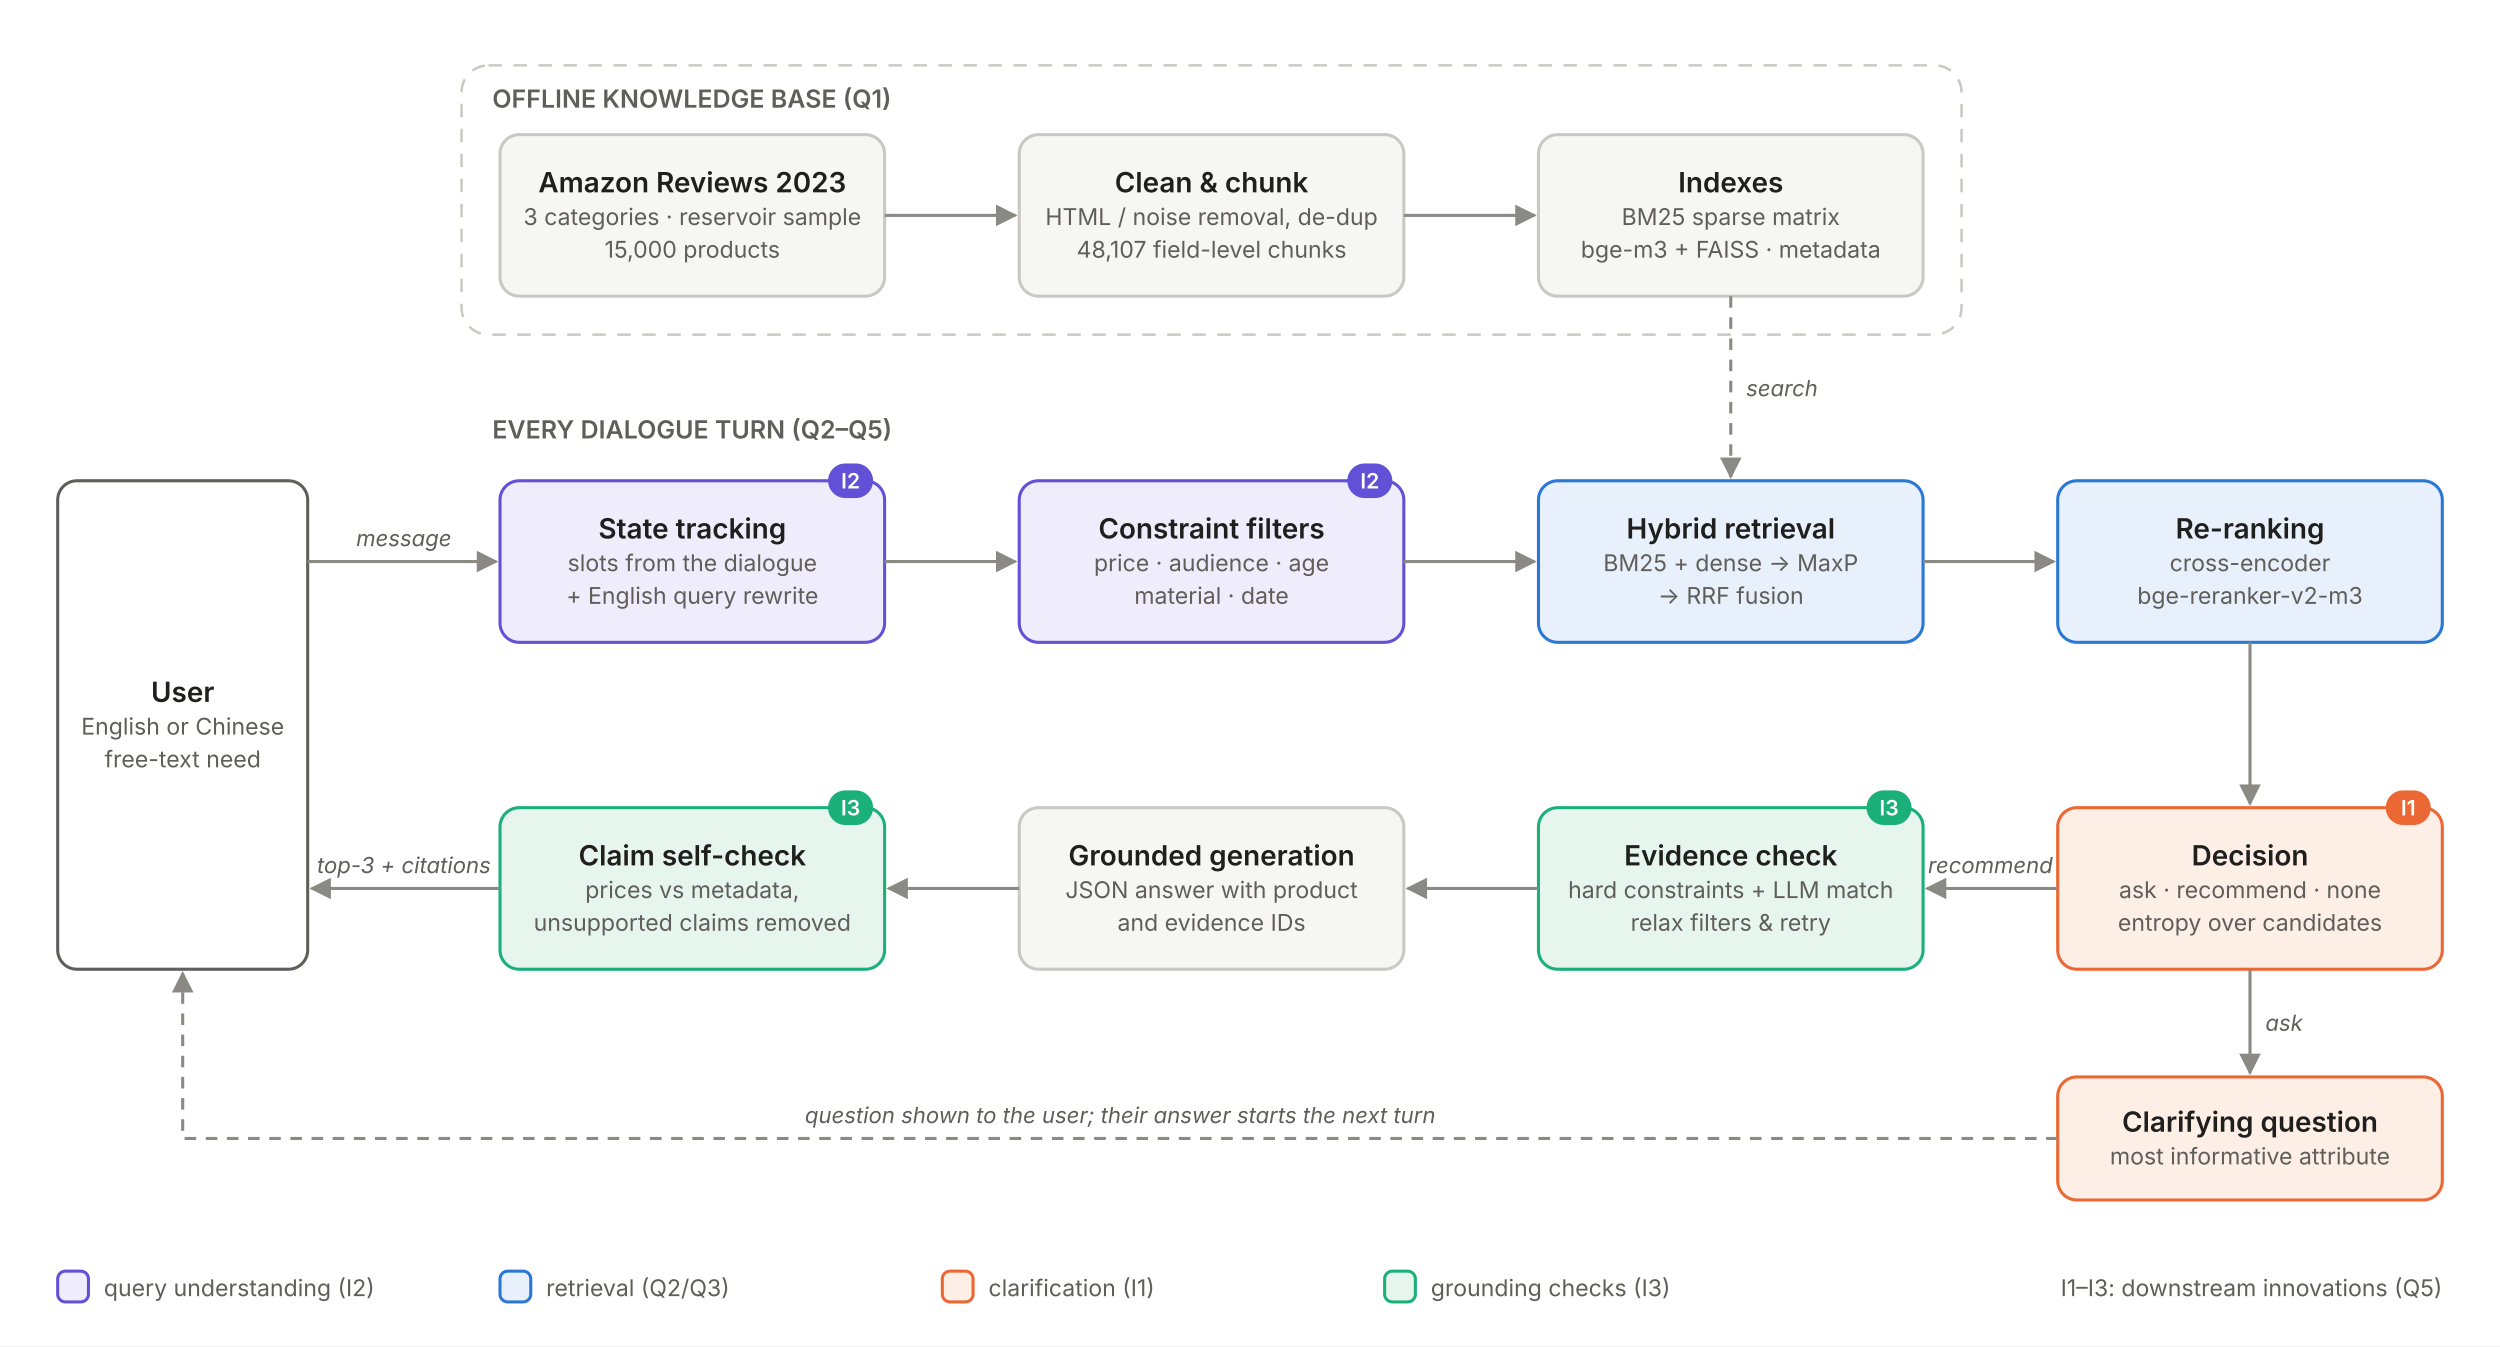
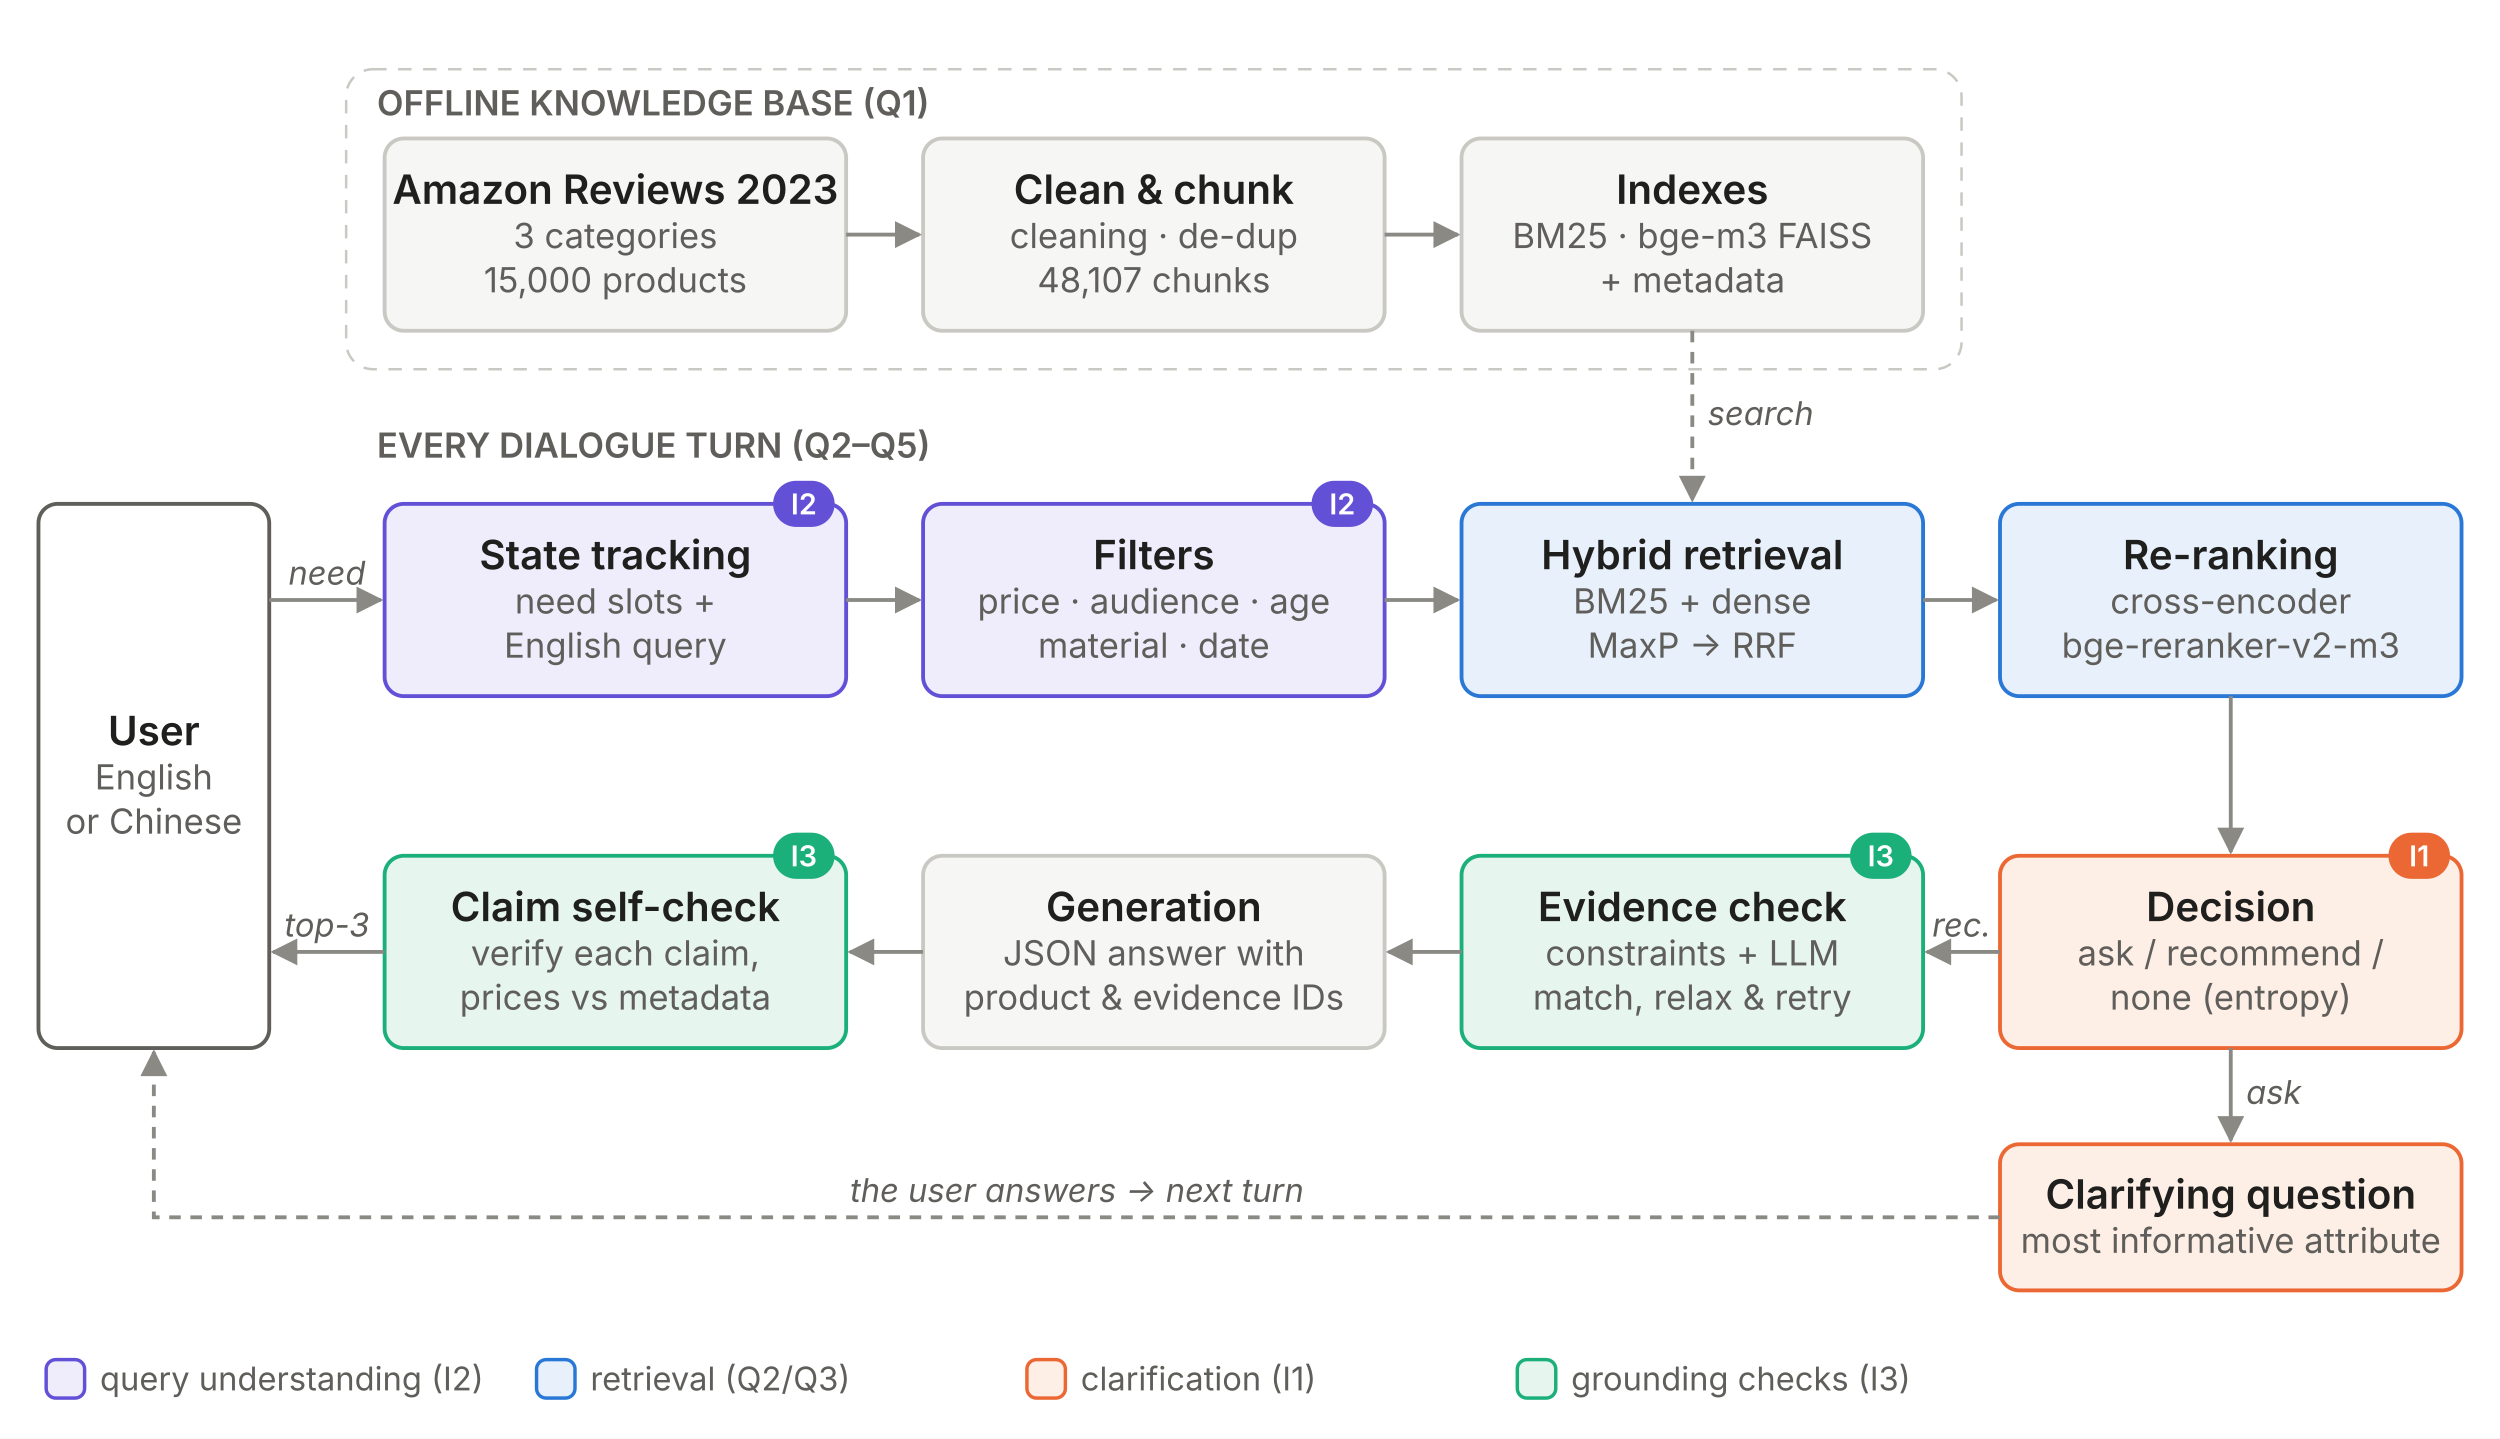
- <svg xmlns="http://www.w3.org/2000/svg" viewBox="0 0 1300 700" width="1300" height="700" font-family="Inter, 'Helvetica Neue', Arial, sans-serif">
+ <svg xmlns="http://www.w3.org/2000/svg" viewBox="0 0 1300 748" width="1300" height="748" font-family="Inter, 'Helvetica Neue', Arial, sans-serif">
  <defs>
    <marker id="ah" viewBox="0 0 10 10" refX="9" refY="5" markerWidth="7" markerHeight="7" orient="auto-start-reverse">
      <path d="M0 0 L10 5 L0 10 z" fill="#8a8984" />
    </marker>
  </defs>
-   <rect width="1300" height="700" fill="#ffffff" />
-   <rect x="240" y="34" width="780" height="140" rx="14" fill="none" stroke="#c9c8c2" stroke-width="1.3" stroke-dasharray="7 6" />
-   <text x="256" y="56" font-size="13" font-weight="600" fill="#5f5e5a">OFFLINE KNOWLEDGE BASE (Q1)</text>
-   <rect x="260" y="70" width="200" height="84" rx="10" fill="#f6f6f4" stroke="#c9c8c2" stroke-width="1.6" />
-   <text x="360.0" y="100.0" text-anchor="middle" font-size="14.5" font-weight="600" fill="#1f1f1e">Amazon Reviews 2023</text>
-   <text x="360.0" y="117.0" text-anchor="middle" font-size="12" fill="#5f5e5a">3 categories · reservoir sample</text>
-   <text x="360.0" y="134.0" text-anchor="middle" font-size="12" fill="#5f5e5a">15,000 products</text>
-   <rect x="530" y="70" width="200" height="84" rx="10" fill="#f6f6f4" stroke="#c9c8c2" stroke-width="1.6" />
-   <text x="630.0" y="100.0" text-anchor="middle" font-size="14.5" font-weight="600" fill="#1f1f1e">Clean &amp; chunk</text>
-   <text x="630.0" y="117.0" text-anchor="middle" font-size="12" fill="#5f5e5a">HTML / noise removal, de-dup</text>
-   <text x="630.0" y="134.0" text-anchor="middle" font-size="12" fill="#5f5e5a">48,107 field-level chunks</text>
-   <rect x="800" y="70" width="200" height="84" rx="10" fill="#f6f6f4" stroke="#c9c8c2" stroke-width="1.6" />
-   <text x="900.0" y="100.0" text-anchor="middle" font-size="14.5" font-weight="600" fill="#1f1f1e">Indexes</text>
-   <text x="900.0" y="117.0" text-anchor="middle" font-size="12" fill="#5f5e5a">BM25 sparse matrix</text>
-   <text x="900.0" y="134.0" text-anchor="middle" font-size="12" fill="#5f5e5a">bge-m3 + FAISS · metadata</text>
-   <path d="M 460 112.0 L 528 112.0" fill="none" stroke="#8a8984" stroke-width="1.6" marker-end="url(#ah)" />
-   <path d="M 730 112.0 L 798 112.0" fill="none" stroke="#8a8984" stroke-width="1.6" marker-end="url(#ah)" />
-   <text x="256" y="228" font-size="13" font-weight="600" fill="#5f5e5a">EVERY DIALOGUE TURN (Q2–Q5)</text>
-   <rect x="260" y="250" width="200" height="84" rx="10" fill="#efedfb" stroke="#6250d6" stroke-width="1.6" />
-   <text x="360.0" y="280.0" text-anchor="middle" font-size="14.5" font-weight="600" fill="#1f1f1e">State tracking</text>
-   <text x="360.0" y="297.0" text-anchor="middle" font-size="12" fill="#5f5e5a">slots from the dialogue</text>
-   <text x="360.0" y="314.0" text-anchor="middle" font-size="12" fill="#5f5e5a">+ English query rewrite</text>
-   <rect x="430.6" y="241" width="23.4" height="18" rx="9" fill="#6250d6" />
-   <text x="442.3" y="254" text-anchor="middle" font-size="11" font-weight="600" fill="#ffffff">I2</text>
-   <rect x="530" y="250" width="200" height="84" rx="10" fill="#efedfb" stroke="#6250d6" stroke-width="1.6" />
-   <text x="630.0" y="280.0" text-anchor="middle" font-size="14.5" font-weight="600" fill="#1f1f1e">Constraint filters</text>
-   <text x="630.0" y="297.0" text-anchor="middle" font-size="12" fill="#5f5e5a">price · audience · age</text>
-   <text x="630.0" y="314.0" text-anchor="middle" font-size="12" fill="#5f5e5a">material · date</text>
-   <rect x="700.6" y="241" width="23.4" height="18" rx="9" fill="#6250d6" />
-   <text x="712.3" y="254" text-anchor="middle" font-size="11" font-weight="600" fill="#ffffff">I2</text>
-   <rect x="800" y="250" width="200" height="84" rx="10" fill="#e8f0fb" stroke="#2a78d6" stroke-width="1.6" />
-   <text x="900.0" y="280.0" text-anchor="middle" font-size="14.5" font-weight="600" fill="#1f1f1e">Hybrid retrieval</text>
-   <text x="900.0" y="297.0" text-anchor="middle" font-size="12" fill="#5f5e5a">BM25 + dense → MaxP</text>
-   <text x="900.0" y="314.0" text-anchor="middle" font-size="12" fill="#5f5e5a">→ RRF fusion</text>
-   <rect x="1070" y="250" width="200" height="84" rx="10" fill="#e8f0fb" stroke="#2a78d6" stroke-width="1.6" />
-   <text x="1170.0" y="280.0" text-anchor="middle" font-size="14.5" font-weight="600" fill="#1f1f1e">Re-ranking</text>
-   <text x="1170.0" y="297.0" text-anchor="middle" font-size="12" fill="#5f5e5a">cross-encoder</text>
-   <text x="1170.0" y="314.0" text-anchor="middle" font-size="12" fill="#5f5e5a">bge-reranker-v2-m3</text>
-   <rect x="1070" y="420" width="200" height="84" rx="10" fill="#fdeee6" stroke="#eb6834" stroke-width="1.6" />
-   <text x="1170.0" y="450.0" text-anchor="middle" font-size="14.5" font-weight="600" fill="#1f1f1e">Decision</text>
-   <text x="1170.0" y="467.0" text-anchor="middle" font-size="12" fill="#5f5e5a">ask · recommend · none</text>
-   <text x="1170.0" y="484.0" text-anchor="middle" font-size="12" fill="#5f5e5a">entropy over candidates</text>
-   <rect x="1240.6" y="411" width="23.4" height="18" rx="9" fill="#eb6834" />
-   <text x="1252.3" y="424" text-anchor="middle" font-size="11" font-weight="600" fill="#ffffff">I1</text>
-   <rect x="800" y="420" width="200" height="84" rx="10" fill="#e6f5ee" stroke="#1baf7a" stroke-width="1.6" />
-   <text x="900.0" y="450.0" text-anchor="middle" font-size="14.5" font-weight="600" fill="#1f1f1e">Evidence check</text>
-   <text x="900.0" y="467.0" text-anchor="middle" font-size="12" fill="#5f5e5a">hard constraints + LLM match</text>
-   <text x="900.0" y="484.0" text-anchor="middle" font-size="12" fill="#5f5e5a">relax filters &amp; retry</text>
-   <rect x="970.6" y="411" width="23.4" height="18" rx="9" fill="#1baf7a" />
-   <text x="982.3" y="424" text-anchor="middle" font-size="11" font-weight="600" fill="#ffffff">I3</text>
-   <rect x="530" y="420" width="200" height="84" rx="10" fill="#f6f6f4" stroke="#c9c8c2" stroke-width="1.6" />
-   <text x="630.0" y="450.0" text-anchor="middle" font-size="14.5" font-weight="600" fill="#1f1f1e">Grounded generation</text>
-   <text x="630.0" y="467.0" text-anchor="middle" font-size="12" fill="#5f5e5a">JSON answer with product</text>
-   <text x="630.0" y="484.0" text-anchor="middle" font-size="12" fill="#5f5e5a">and evidence IDs</text>
-   <rect x="260" y="420" width="200" height="84" rx="10" fill="#e6f5ee" stroke="#1baf7a" stroke-width="1.6" />
-   <text x="360.0" y="450.0" text-anchor="middle" font-size="14.5" font-weight="600" fill="#1f1f1e">Claim self-check</text>
-   <text x="360.0" y="467.0" text-anchor="middle" font-size="12" fill="#5f5e5a">prices vs metadata,</text>
-   <text x="360.0" y="484.0" text-anchor="middle" font-size="12" fill="#5f5e5a">unsupported claims removed</text>
-   <rect x="430.6" y="411" width="23.4" height="18" rx="9" fill="#1baf7a" />
-   <text x="442.3" y="424" text-anchor="middle" font-size="11" font-weight="600" fill="#ffffff">I3</text>
-   <rect x="1070" y="560" width="200" height="64" rx="10" fill="#fdeee6" stroke="#eb6834" stroke-width="1.6" />
-   <text x="1170.0" y="588.5" text-anchor="middle" font-size="14.5" font-weight="600" fill="#1f1f1e">Clarifying question</text>
-   <text x="1170.0" y="605.5" text-anchor="middle" font-size="12" fill="#5f5e5a">most informative attribute</text>
-   <rect x="30" y="250" width="130" height="254" rx="10" fill="#ffffff" stroke="#5f5e5a" stroke-width="1.6" />
-   <text x="95.0" y="365.0" text-anchor="middle" font-size="14.5" font-weight="600" fill="#1f1f1e">User</text>
-   <text x="95.0" y="382.0" text-anchor="middle" font-size="12" fill="#5f5e5a">English or Chinese</text>
-   <text x="95.0" y="399.0" text-anchor="middle" font-size="12" fill="#5f5e5a">free-text need</text>
-   <path d="M 160 292.0 L 258 292.0" fill="none" stroke="#8a8984" stroke-width="1.6" marker-end="url(#ah)" />
-   <text x="210.0" y="284.0" text-anchor="middle" font-size="11.5" font-style="italic" fill="#5f5e5a">message</text>
-   <path d="M 460 292.0 L 528 292.0" fill="none" stroke="#8a8984" stroke-width="1.6" marker-end="url(#ah)" />
-   <path d="M 730 292.0 L 798 292.0" fill="none" stroke="#8a8984" stroke-width="1.6" marker-end="url(#ah)" />
-   <path d="M 1000 292.0 L 1068 292.0" fill="none" stroke="#8a8984" stroke-width="1.6" marker-end="url(#ah)" />
-   <path d="M 900.0 154 L 900.0 248" fill="none" stroke="#8a8984" stroke-width="1.6" stroke-dasharray="6 5" marker-end="url(#ah)" />
-   <text x="908.0" y="206.0" text-anchor="start" font-size="11.5" font-style="italic" fill="#5f5e5a">search</text>
-   <path d="M 1170.0 334 L 1170.0 418" fill="none" stroke="#8a8984" stroke-width="1.6" marker-end="url(#ah)" />
-   <path d="M 1070 462.0 L 1002 462.0" fill="none" stroke="#8a8984" stroke-width="1.6" marker-end="url(#ah)" />
-   <text x="1035.0" y="454.0" text-anchor="middle" font-size="11.5" font-style="italic" fill="#5f5e5a">recommend</text>
-   <path d="M 800 462.0 L 732 462.0" fill="none" stroke="#8a8984" stroke-width="1.6" marker-end="url(#ah)" />
-   <path d="M 530 462.0 L 462 462.0" fill="none" stroke="#8a8984" stroke-width="1.6" marker-end="url(#ah)" />
-   <path d="M 260 462.0 L 162 462.0" fill="none" stroke="#8a8984" stroke-width="1.6" marker-end="url(#ah)" />
-   <text x="210.0" y="454.0" text-anchor="middle" font-size="11.5" font-style="italic" fill="#5f5e5a">top-3 + citations</text>
-   <path d="M 1170.0 504 L 1170.0 558" fill="none" stroke="#8a8984" stroke-width="1.6" marker-end="url(#ah)" />
-   <text x="1178.0" y="536.0" text-anchor="start" font-size="11.5" font-style="italic" fill="#5f5e5a">ask</text>
-   <path d="M 1070 592 L 95.0 592 L 95.0 506" fill="none" stroke="#8a8984" stroke-width="1.6" stroke-dasharray="6 5" marker-end="url(#ah)" />
-   <text x="582.5" y="584" text-anchor="middle" font-size="11.5" font-style="italic" fill="#5f5e5a">question shown to the user; their answer starts the next turn</text>
-   <rect x="30" y="661" width="16" height="16" rx="4" fill="#efedfb" stroke="#6250d6" stroke-width="1.6" />
-   <text x="54" y="674" font-size="12" fill="#5f5e5a">query understanding (I2)</text>
-   <rect x="260" y="661" width="16" height="16" rx="4" fill="#e8f0fb" stroke="#2a78d6" stroke-width="1.6" />
-   <text x="284" y="674" font-size="12" fill="#5f5e5a">retrieval (Q2/Q3)</text>
-   <rect x="490" y="661" width="16" height="16" rx="4" fill="#fdeee6" stroke="#eb6834" stroke-width="1.6" />
-   <text x="514" y="674" font-size="12" fill="#5f5e5a">clarification (I1)</text>
-   <rect x="720" y="661" width="16" height="16" rx="4" fill="#e6f5ee" stroke="#1baf7a" stroke-width="1.6" />
-   <text x="744" y="674" font-size="12" fill="#5f5e5a">grounding checks (I3)</text>
-   <text x="1270" y="674" text-anchor="end" font-size="12" fill="#5f5e5a">I1–I3: downstream innovations (Q5)</text>
+   <rect width="1300" height="748" fill="#ffffff" />
+   <rect x="180" y="36" width="840" height="156" rx="14" fill="none" stroke="#c9c8c2" stroke-width="1.3" stroke-dasharray="7 6" />
+   <text x="196" y="60" font-size="18" font-weight="600" fill="#5f5e5a">OFFLINE KNOWLEDGE BASE (Q1)</text>
+   <rect x="200" y="72" width="240" height="100" rx="10" fill="#f6f6f4" stroke="#c9c8c2" stroke-width="2" />
+   <text x="320.0" y="106.0" text-anchor="middle" font-size="21" font-weight="600" fill="#1f1f1e">Amazon Reviews 2023</text>
+   <text x="320.0" y="129.0" text-anchor="middle" font-size="18" fill="#5f5e5a">3 categories</text>
+   <text x="320.0" y="152.0" text-anchor="middle" font-size="18" fill="#5f5e5a">15,000 products</text>
+   <rect x="480" y="72" width="240" height="100" rx="10" fill="#f6f6f4" stroke="#c9c8c2" stroke-width="2" />
+   <text x="600.0" y="106.0" text-anchor="middle" font-size="21" font-weight="600" fill="#1f1f1e">Clean &amp; chunk</text>
+   <text x="600.0" y="129.0" text-anchor="middle" font-size="18" fill="#5f5e5a">cleaning · de-dup</text>
+   <text x="600.0" y="152.0" text-anchor="middle" font-size="18" fill="#5f5e5a">48,107 chunks</text>
+   <rect x="760" y="72" width="240" height="100" rx="10" fill="#f6f6f4" stroke="#c9c8c2" stroke-width="2" />
+   <text x="880.0" y="106.0" text-anchor="middle" font-size="21" font-weight="600" fill="#1f1f1e">Indexes</text>
+   <text x="880.0" y="129.0" text-anchor="middle" font-size="18" fill="#5f5e5a">BM25 · bge-m3 FAISS</text>
+   <text x="880.0" y="152.0" text-anchor="middle" font-size="18" fill="#5f5e5a">+ metadata</text>
+   <path d="M 440 122.0 L 478 122.0" fill="none" stroke="#8a8984" stroke-width="2" marker-end="url(#ah)" />
+   <path d="M 720 122.0 L 758 122.0" fill="none" stroke="#8a8984" stroke-width="2" marker-end="url(#ah)" />
+   <text x="196" y="238" font-size="18" font-weight="600" fill="#5f5e5a">EVERY DIALOGUE TURN (Q2–Q5)</text>
+   <rect x="200" y="262" width="240" height="100" rx="10" fill="#efedfb" stroke="#6250d6" stroke-width="2" />
+   <text x="320.0" y="296.0" text-anchor="middle" font-size="21" font-weight="600" fill="#1f1f1e">State tracking</text>
+   <text x="320.0" y="319.0" text-anchor="middle" font-size="18" fill="#5f5e5a">need slots +</text>
+   <text x="320.0" y="342.0" text-anchor="middle" font-size="18" fill="#5f5e5a">English query</text>
+   <rect x="402" y="250" width="32" height="24" rx="12" fill="#6250d6" />
+   <text x="418.0" y="267.5" text-anchor="middle" font-size="15" font-weight="600" fill="#ffffff">I2</text>
+   <rect x="480" y="262" width="240" height="100" rx="10" fill="#efedfb" stroke="#6250d6" stroke-width="2" />
+   <text x="600.0" y="296.0" text-anchor="middle" font-size="21" font-weight="600" fill="#1f1f1e">Filters</text>
+   <text x="600.0" y="319.0" text-anchor="middle" font-size="18" fill="#5f5e5a">price · audience · age</text>
+   <text x="600.0" y="342.0" text-anchor="middle" font-size="18" fill="#5f5e5a">material · date</text>
+   <rect x="682" y="250" width="32" height="24" rx="12" fill="#6250d6" />
+   <text x="698.0" y="267.5" text-anchor="middle" font-size="15" font-weight="600" fill="#ffffff">I2</text>
+   <rect x="760" y="262" width="240" height="100" rx="10" fill="#e8f0fb" stroke="#2a78d6" stroke-width="2" />
+   <text x="880.0" y="296.0" text-anchor="middle" font-size="21" font-weight="600" fill="#1f1f1e">Hybrid retrieval</text>
+   <text x="880.0" y="319.0" text-anchor="middle" font-size="18" fill="#5f5e5a">BM25 + dense</text>
+   <text x="880.0" y="342.0" text-anchor="middle" font-size="18" fill="#5f5e5a">MaxP → RRF</text>
+   <rect x="1040" y="262" width="240" height="100" rx="10" fill="#e8f0fb" stroke="#2a78d6" stroke-width="2" />
+   <text x="1160.0" y="296.0" text-anchor="middle" font-size="21" font-weight="600" fill="#1f1f1e">Re-ranking</text>
+   <text x="1160.0" y="319.0" text-anchor="middle" font-size="18" fill="#5f5e5a">cross-encoder</text>
+   <text x="1160.0" y="342.0" text-anchor="middle" font-size="18" fill="#5f5e5a">bge-reranker-v2-m3</text>
+   <rect x="1040" y="445" width="240" height="100" rx="10" fill="#fdeee6" stroke="#eb6834" stroke-width="2" />
+   <text x="1160.0" y="479.0" text-anchor="middle" font-size="21" font-weight="600" fill="#1f1f1e">Decision</text>
+   <text x="1160.0" y="502.0" text-anchor="middle" font-size="18" fill="#5f5e5a">ask / recommend /</text>
+   <text x="1160.0" y="525.0" text-anchor="middle" font-size="18" fill="#5f5e5a">none (entropy)</text>
+   <rect x="1242" y="433" width="32" height="24" rx="12" fill="#eb6834" />
+   <text x="1258.0" y="450.5" text-anchor="middle" font-size="15" font-weight="600" fill="#ffffff">I1</text>
+   <rect x="760" y="445" width="240" height="100" rx="10" fill="#e6f5ee" stroke="#1baf7a" stroke-width="2" />
+   <text x="880.0" y="479.0" text-anchor="middle" font-size="21" font-weight="600" fill="#1f1f1e">Evidence check</text>
+   <text x="880.0" y="502.0" text-anchor="middle" font-size="18" fill="#5f5e5a">constraints + LLM</text>
+   <text x="880.0" y="525.0" text-anchor="middle" font-size="18" fill="#5f5e5a">match, relax &amp; retry</text>
+   <rect x="962" y="433" width="32" height="24" rx="12" fill="#1baf7a" />
+   <text x="978.0" y="450.5" text-anchor="middle" font-size="15" font-weight="600" fill="#ffffff">I3</text>
+   <rect x="480" y="445" width="240" height="100" rx="10" fill="#f6f6f4" stroke="#c9c8c2" stroke-width="2" />
+   <text x="600.0" y="479.0" text-anchor="middle" font-size="21" font-weight="600" fill="#1f1f1e">Generation</text>
+   <text x="600.0" y="502.0" text-anchor="middle" font-size="18" fill="#5f5e5a">JSON answer with</text>
+   <text x="600.0" y="525.0" text-anchor="middle" font-size="18" fill="#5f5e5a">product &amp; evidence IDs</text>
+   <rect x="200" y="445" width="240" height="100" rx="10" fill="#e6f5ee" stroke="#1baf7a" stroke-width="2" />
+   <text x="320.0" y="479.0" text-anchor="middle" font-size="21" font-weight="600" fill="#1f1f1e">Claim self-check</text>
+   <text x="320.0" y="502.0" text-anchor="middle" font-size="18" fill="#5f5e5a">verify each claim,</text>
+   <text x="320.0" y="525.0" text-anchor="middle" font-size="18" fill="#5f5e5a">prices vs metadata</text>
+   <rect x="402" y="433" width="32" height="24" rx="12" fill="#1baf7a" />
+   <text x="418.0" y="450.5" text-anchor="middle" font-size="15" font-weight="600" fill="#ffffff">I3</text>
+   <rect x="1040" y="595" width="240" height="76" rx="10" fill="#fdeee6" stroke="#eb6834" stroke-width="2" />
+   <text x="1160.0" y="628.5" text-anchor="middle" font-size="21" font-weight="600" fill="#1f1f1e">Clarifying question</text>
+   <text x="1160.0" y="651.5" text-anchor="middle" font-size="18" fill="#5f5e5a">most informative attribute</text>
+   <rect x="20" y="262" width="120" height="283" rx="10" fill="#ffffff" stroke="#5f5e5a" stroke-width="2" />
+   <text x="80.0" y="387.5" text-anchor="middle" font-size="21" font-weight="600" fill="#1f1f1e">User</text>
+   <text x="80.0" y="410.5" text-anchor="middle" font-size="18" fill="#5f5e5a">English</text>
+   <text x="80.0" y="433.5" text-anchor="middle" font-size="18" fill="#5f5e5a">or Chinese</text>
+   <path d="M 140 312.0 L 198 312.0" fill="none" stroke="#8a8984" stroke-width="2" marker-end="url(#ah)" />
+   <text x="170.0" y="304.0" text-anchor="middle" font-size="17" font-style="italic" fill="#5f5e5a">need</text>
+   <path d="M 440 312.0 L 478 312.0" fill="none" stroke="#8a8984" stroke-width="2" marker-end="url(#ah)" />
+   <path d="M 720 312.0 L 758 312.0" fill="none" stroke="#8a8984" stroke-width="2" marker-end="url(#ah)" />
+   <path d="M 1000 312.0 L 1038 312.0" fill="none" stroke="#8a8984" stroke-width="2" marker-end="url(#ah)" />
+   <path d="M 880.0 172 L 880.0 260" fill="none" stroke="#8a8984" stroke-width="2" stroke-dasharray="6 5" marker-end="url(#ah)" />
+   <text x="888.0" y="221.0" text-anchor="start" font-size="17" font-style="italic" fill="#5f5e5a">search</text>
+   <path d="M 1160.0 362 L 1160.0 443" fill="none" stroke="#8a8984" stroke-width="2" marker-end="url(#ah)" />
+   <path d="M 1040 495.0 L 1002 495.0" fill="none" stroke="#8a8984" stroke-width="2" marker-end="url(#ah)" />
+   <text x="1020.0" y="487.0" text-anchor="middle" font-size="17" font-style="italic" fill="#5f5e5a">rec.</text>
+   <path d="M 760 495.0 L 722 495.0" fill="none" stroke="#8a8984" stroke-width="2" marker-end="url(#ah)" />
+   <path d="M 480 495.0 L 442 495.0" fill="none" stroke="#8a8984" stroke-width="2" marker-end="url(#ah)" />
+   <path d="M 200 495.0 L 142 495.0" fill="none" stroke="#8a8984" stroke-width="2" marker-end="url(#ah)" />
+   <text x="170.0" y="487.0" text-anchor="middle" font-size="17" font-style="italic" fill="#5f5e5a">top-3</text>
+   <path d="M 1160.0 545 L 1160.0 593" fill="none" stroke="#8a8984" stroke-width="2" marker-end="url(#ah)" />
+   <text x="1168.0" y="574.0" text-anchor="start" font-size="17" font-style="italic" fill="#5f5e5a">ask</text>
+   <path d="M 1040 633 L 80.0 633 L 80.0 547" fill="none" stroke="#8a8984" stroke-width="2" stroke-dasharray="6 5" marker-end="url(#ah)" />
+   <text x="560.0" y="625" text-anchor="middle" font-size="17" font-style="italic" fill="#5f5e5a">the user answers → next turn</text>
+   <rect x="24" y="707" width="20" height="20" rx="5" fill="#efedfb" stroke="#6250d6" stroke-width="1.8" />
+   <text x="52" y="723" font-size="17" fill="#5f5e5a">query understanding (I2)</text>
+   <rect x="279" y="707" width="20" height="20" rx="5" fill="#e8f0fb" stroke="#2a78d6" stroke-width="1.8" />
+   <text x="307" y="723" font-size="17" fill="#5f5e5a">retrieval (Q2/Q3)</text>
+   <rect x="534" y="707" width="20" height="20" rx="5" fill="#fdeee6" stroke="#eb6834" stroke-width="1.8" />
+   <text x="562" y="723" font-size="17" fill="#5f5e5a">clarification (I1)</text>
+   <rect x="789" y="707" width="20" height="20" rx="5" fill="#e6f5ee" stroke="#1baf7a" stroke-width="1.8" />
+   <text x="817" y="723" font-size="17" fill="#5f5e5a">grounding checks (I3)</text>
</svg>
